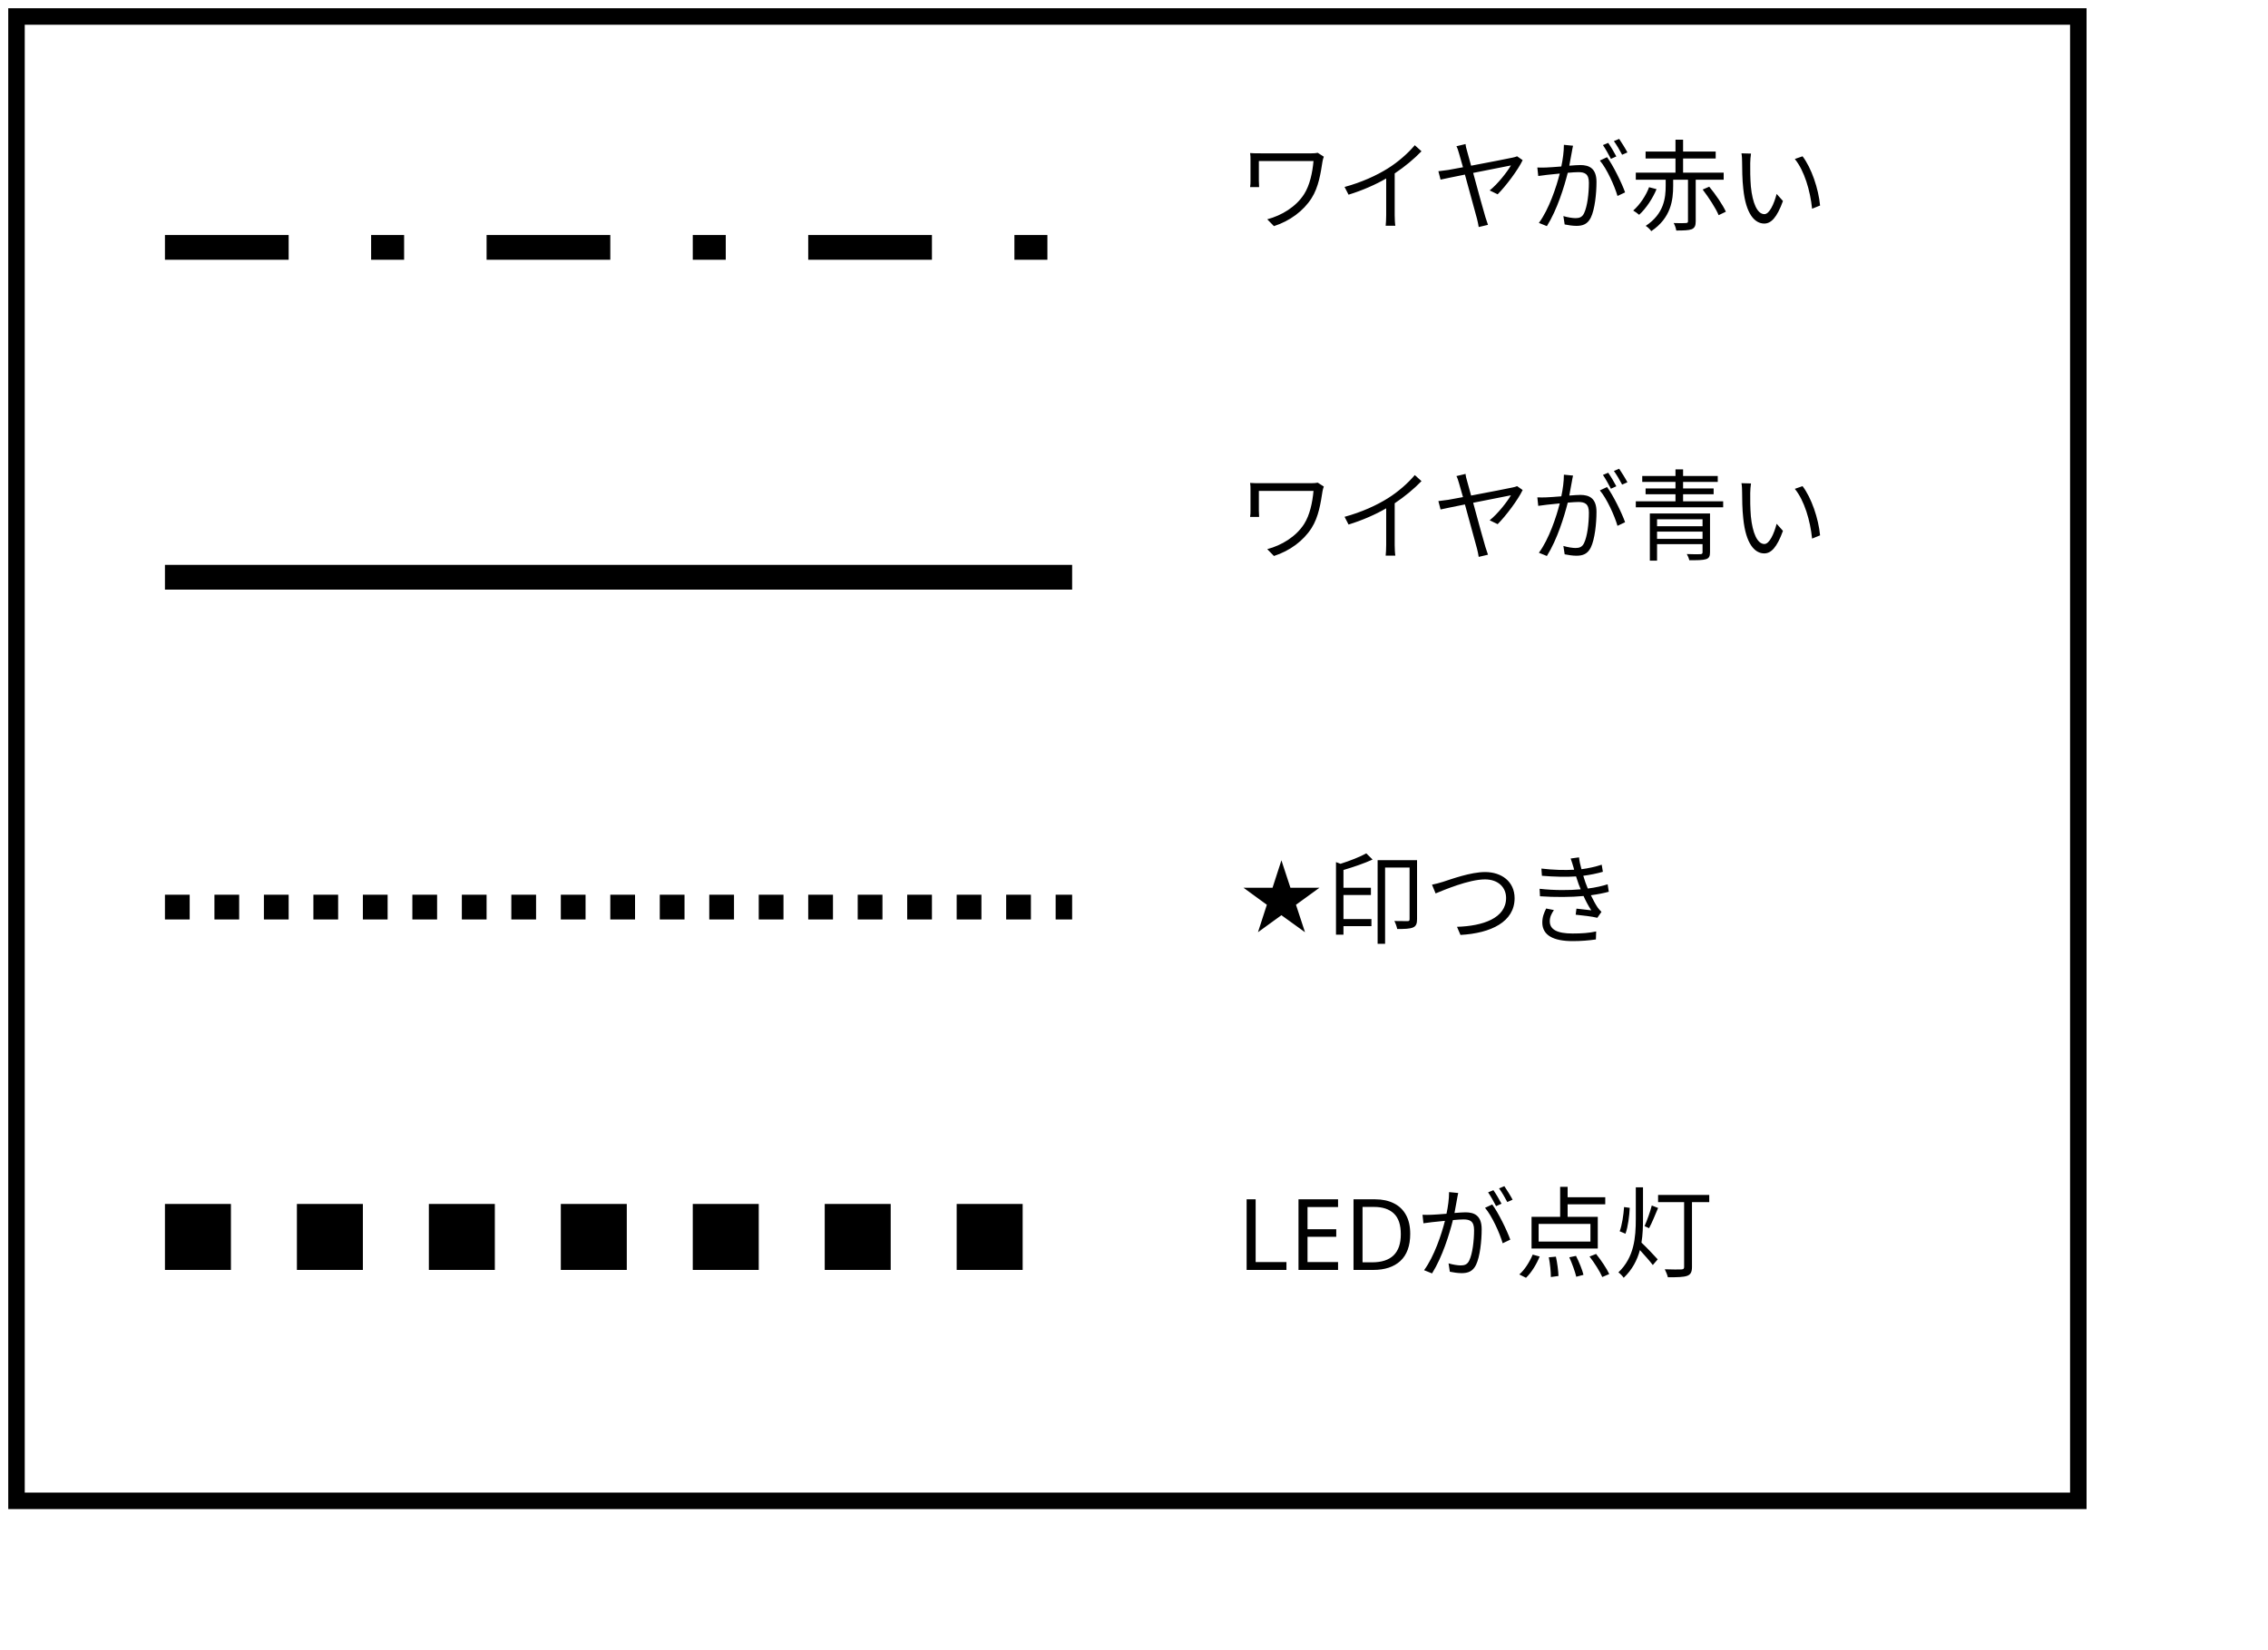
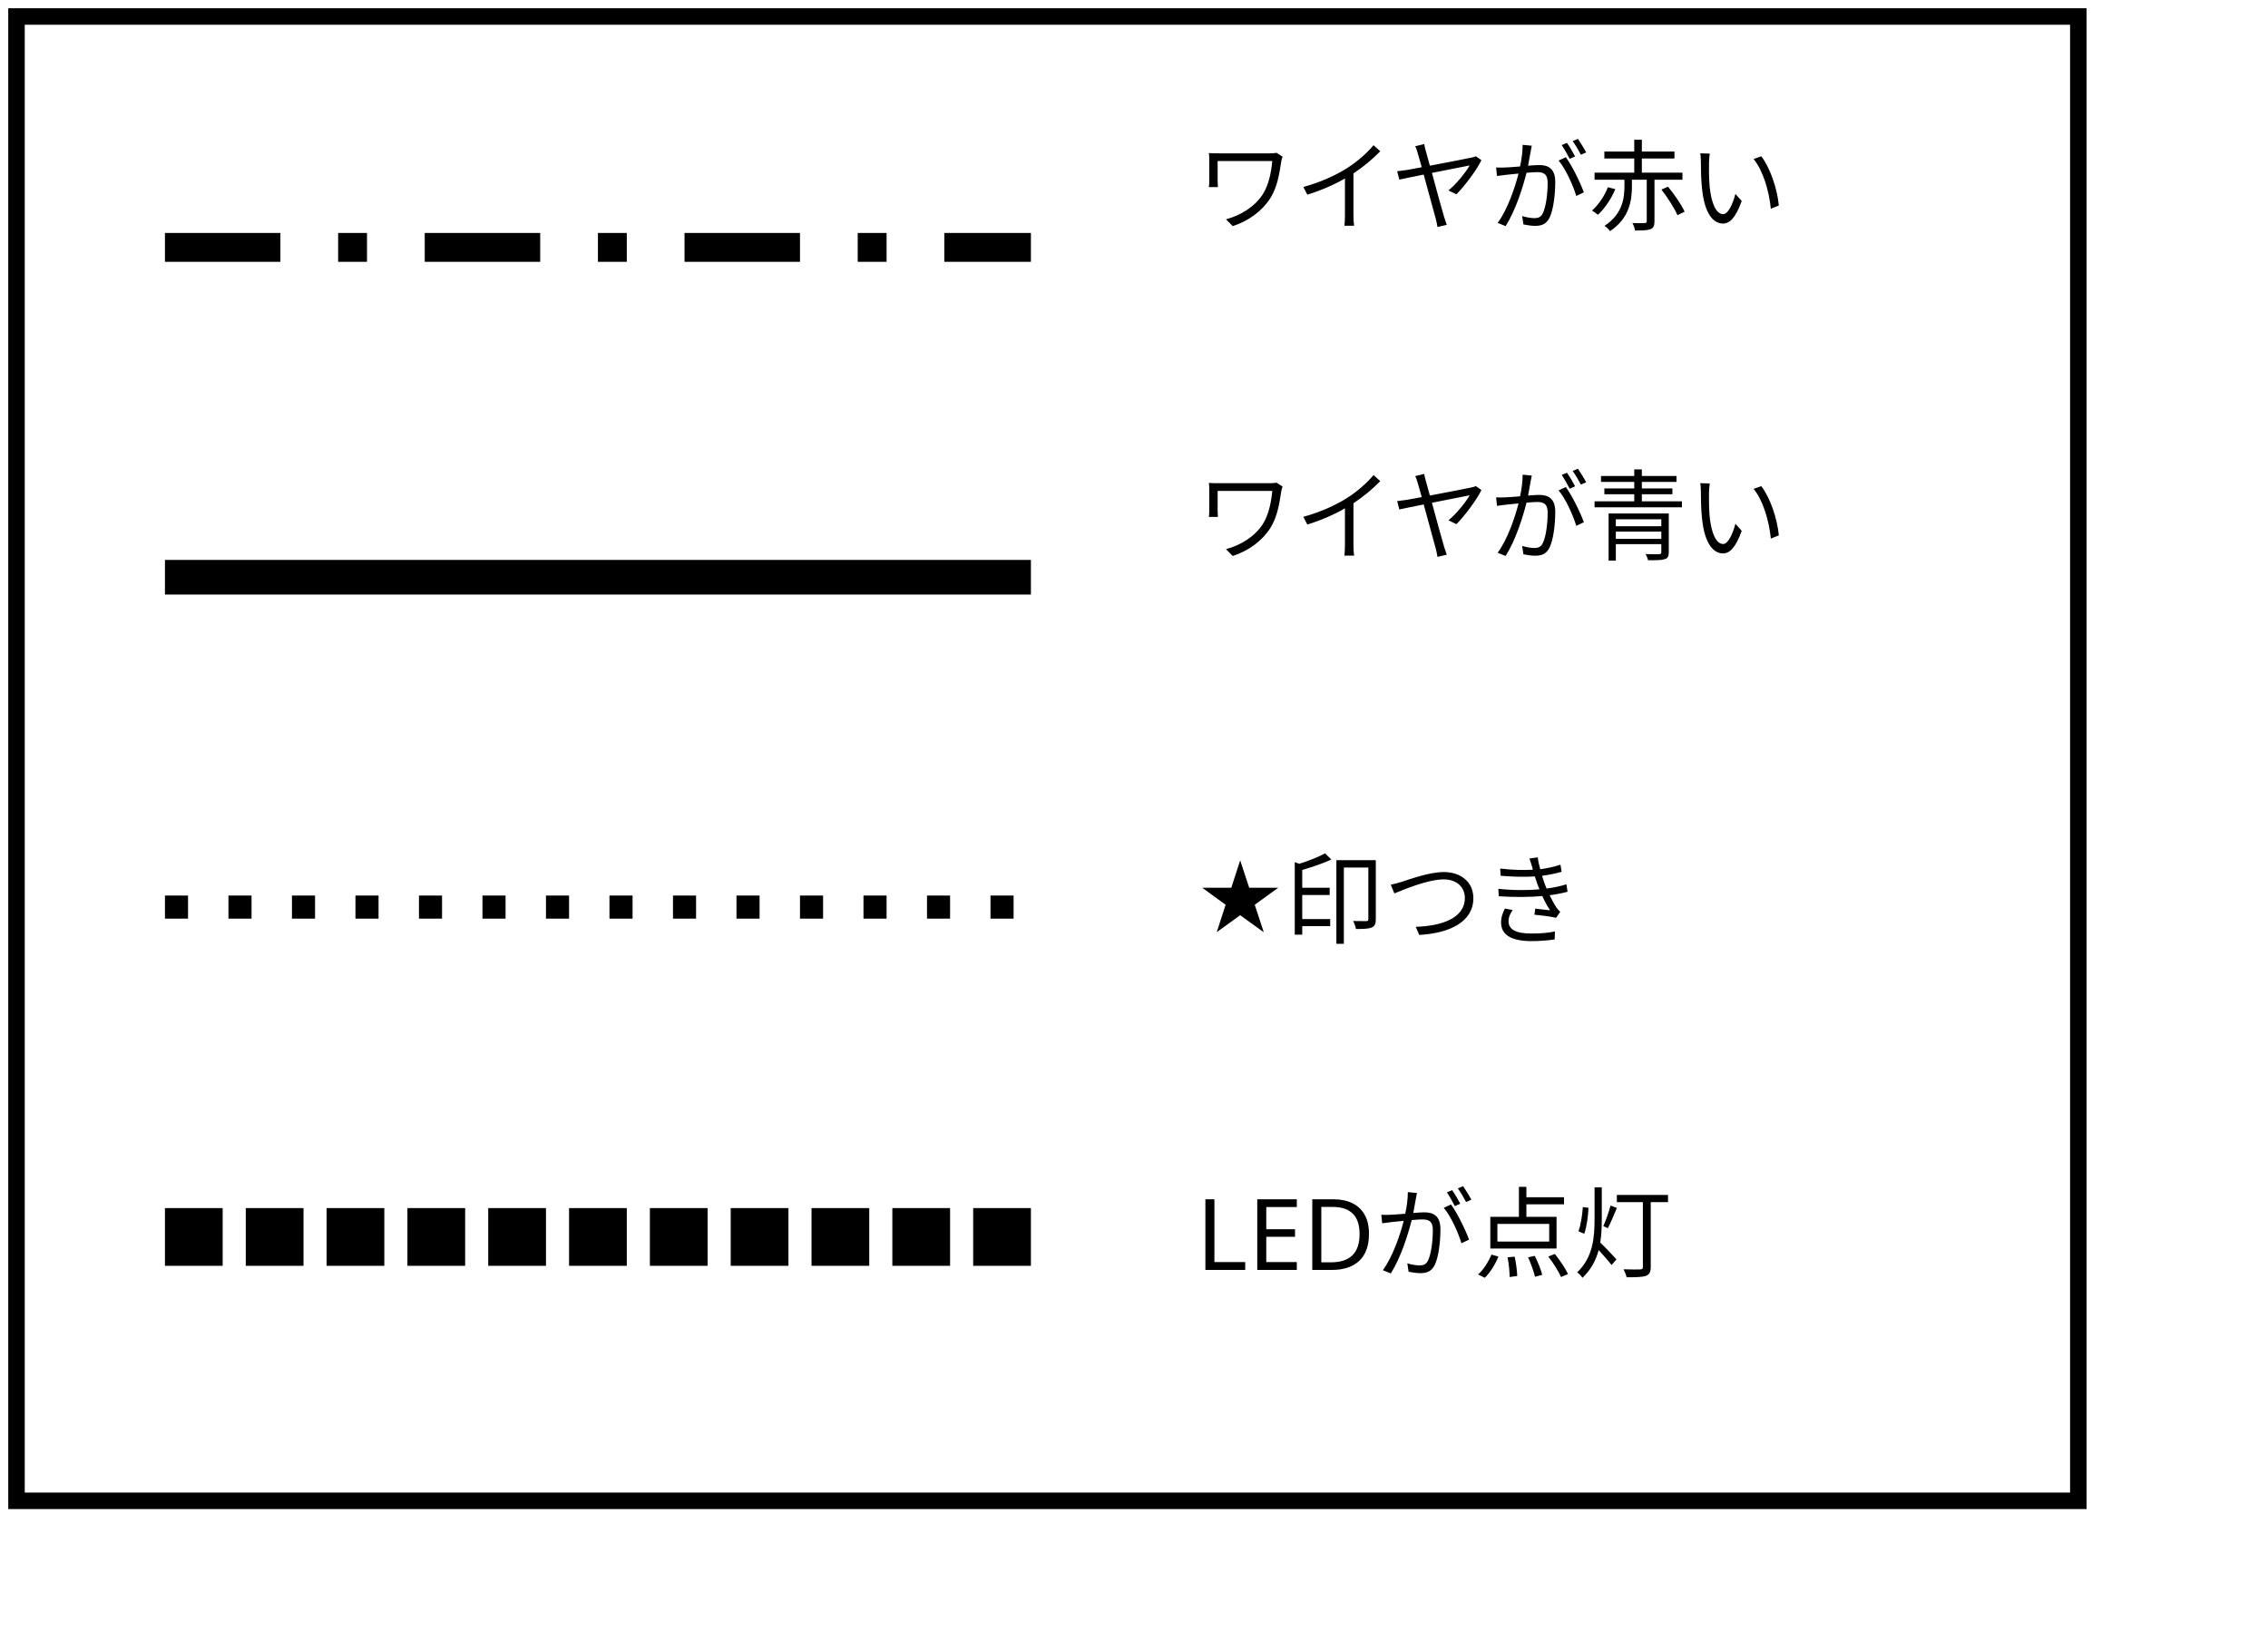
<svg xmlns="http://www.w3.org/2000/svg" width="100%" height="100%" viewBox="0 0 275 200" preserveAspectRatio="xMidYMid meet" version="1.1">
  <rect x="2" y="2" width="250" height="180" stroke="black" fill="none" stroke-width="2" stroke-dasharray="" />
-   <line x1="20" x2="130" y1="30" y2="30" stroke="black" stroke-width="3" stroke-dasharray="15,10,4,10" fill="none" />
-   <line x1="20" x2="130" y1="70" y2="70" stroke="black" stroke-width="3" stroke-dasharray="" fill="none" />
-   <line x1="20" x2="130" y1="110" y2="110" stroke="black" stroke-width="3" stroke-dasharray="3" fill="none" />
-   <line x1="20" x2="130" y1="150" y2="150" stroke="black" stroke-width="8" stroke-dasharray="8" fill="none" />
-   <text font-family="Special Elite, sans-serif" text-anchor="left-middle" x="150" y="27" font-size="12px">
+   <line x1="20" x2="125" y1="30" y2="30" stroke="black" stroke-width="3.5" stroke-dasharray="14,7,3.5,7" fill="none" />
+   <line x1="20" x2="125" y1="70" y2="70" stroke="black" stroke-width="4.2" stroke-dasharray="" fill="none" />
+   <line x1="20" x2="125" y1="110" y2="110" stroke="black" stroke-width="2.8" stroke-dasharray="2.8,4.9" fill="none" />
+   <line x1="20" x2="125" y1="150" y2="150" stroke="black" stroke-width="7" stroke-dasharray="7,2.8" fill="none" />
+   <text font-family="Special Elite, sans-serif" text-anchor="left-middle" x="145" y="27" font-size="12px">
    <tspan>ワイヤが赤い</tspan>
  </text>
-   <text font-family="Special Elite, sans-serif" text-anchor="left-middle" x="150" y="67" font-size="12px">
+   <text font-family="Special Elite, sans-serif" text-anchor="left-middle" x="145" y="67" font-size="12px">
    <tspan>ワイヤが青い</tspan>
  </text>
-   <text font-family="Special Elite, sans-serif" text-anchor="left-middle" x="150" y="113" font-size="12px">
+   <text font-family="Special Elite, sans-serif" text-anchor="left-middle" x="145" y="113" font-size="12px">
    <tspan>★印つき</tspan>
  </text>
-   <text font-family="Special Elite, sans-serif" text-anchor="left-middle" x="150" y="154" font-size="12px">
+   <text font-family="Special Elite, sans-serif" text-anchor="left-middle" x="145" y="154" font-size="12px">
    <tspan>LEDが点灯</tspan>
  </text>
</svg>
